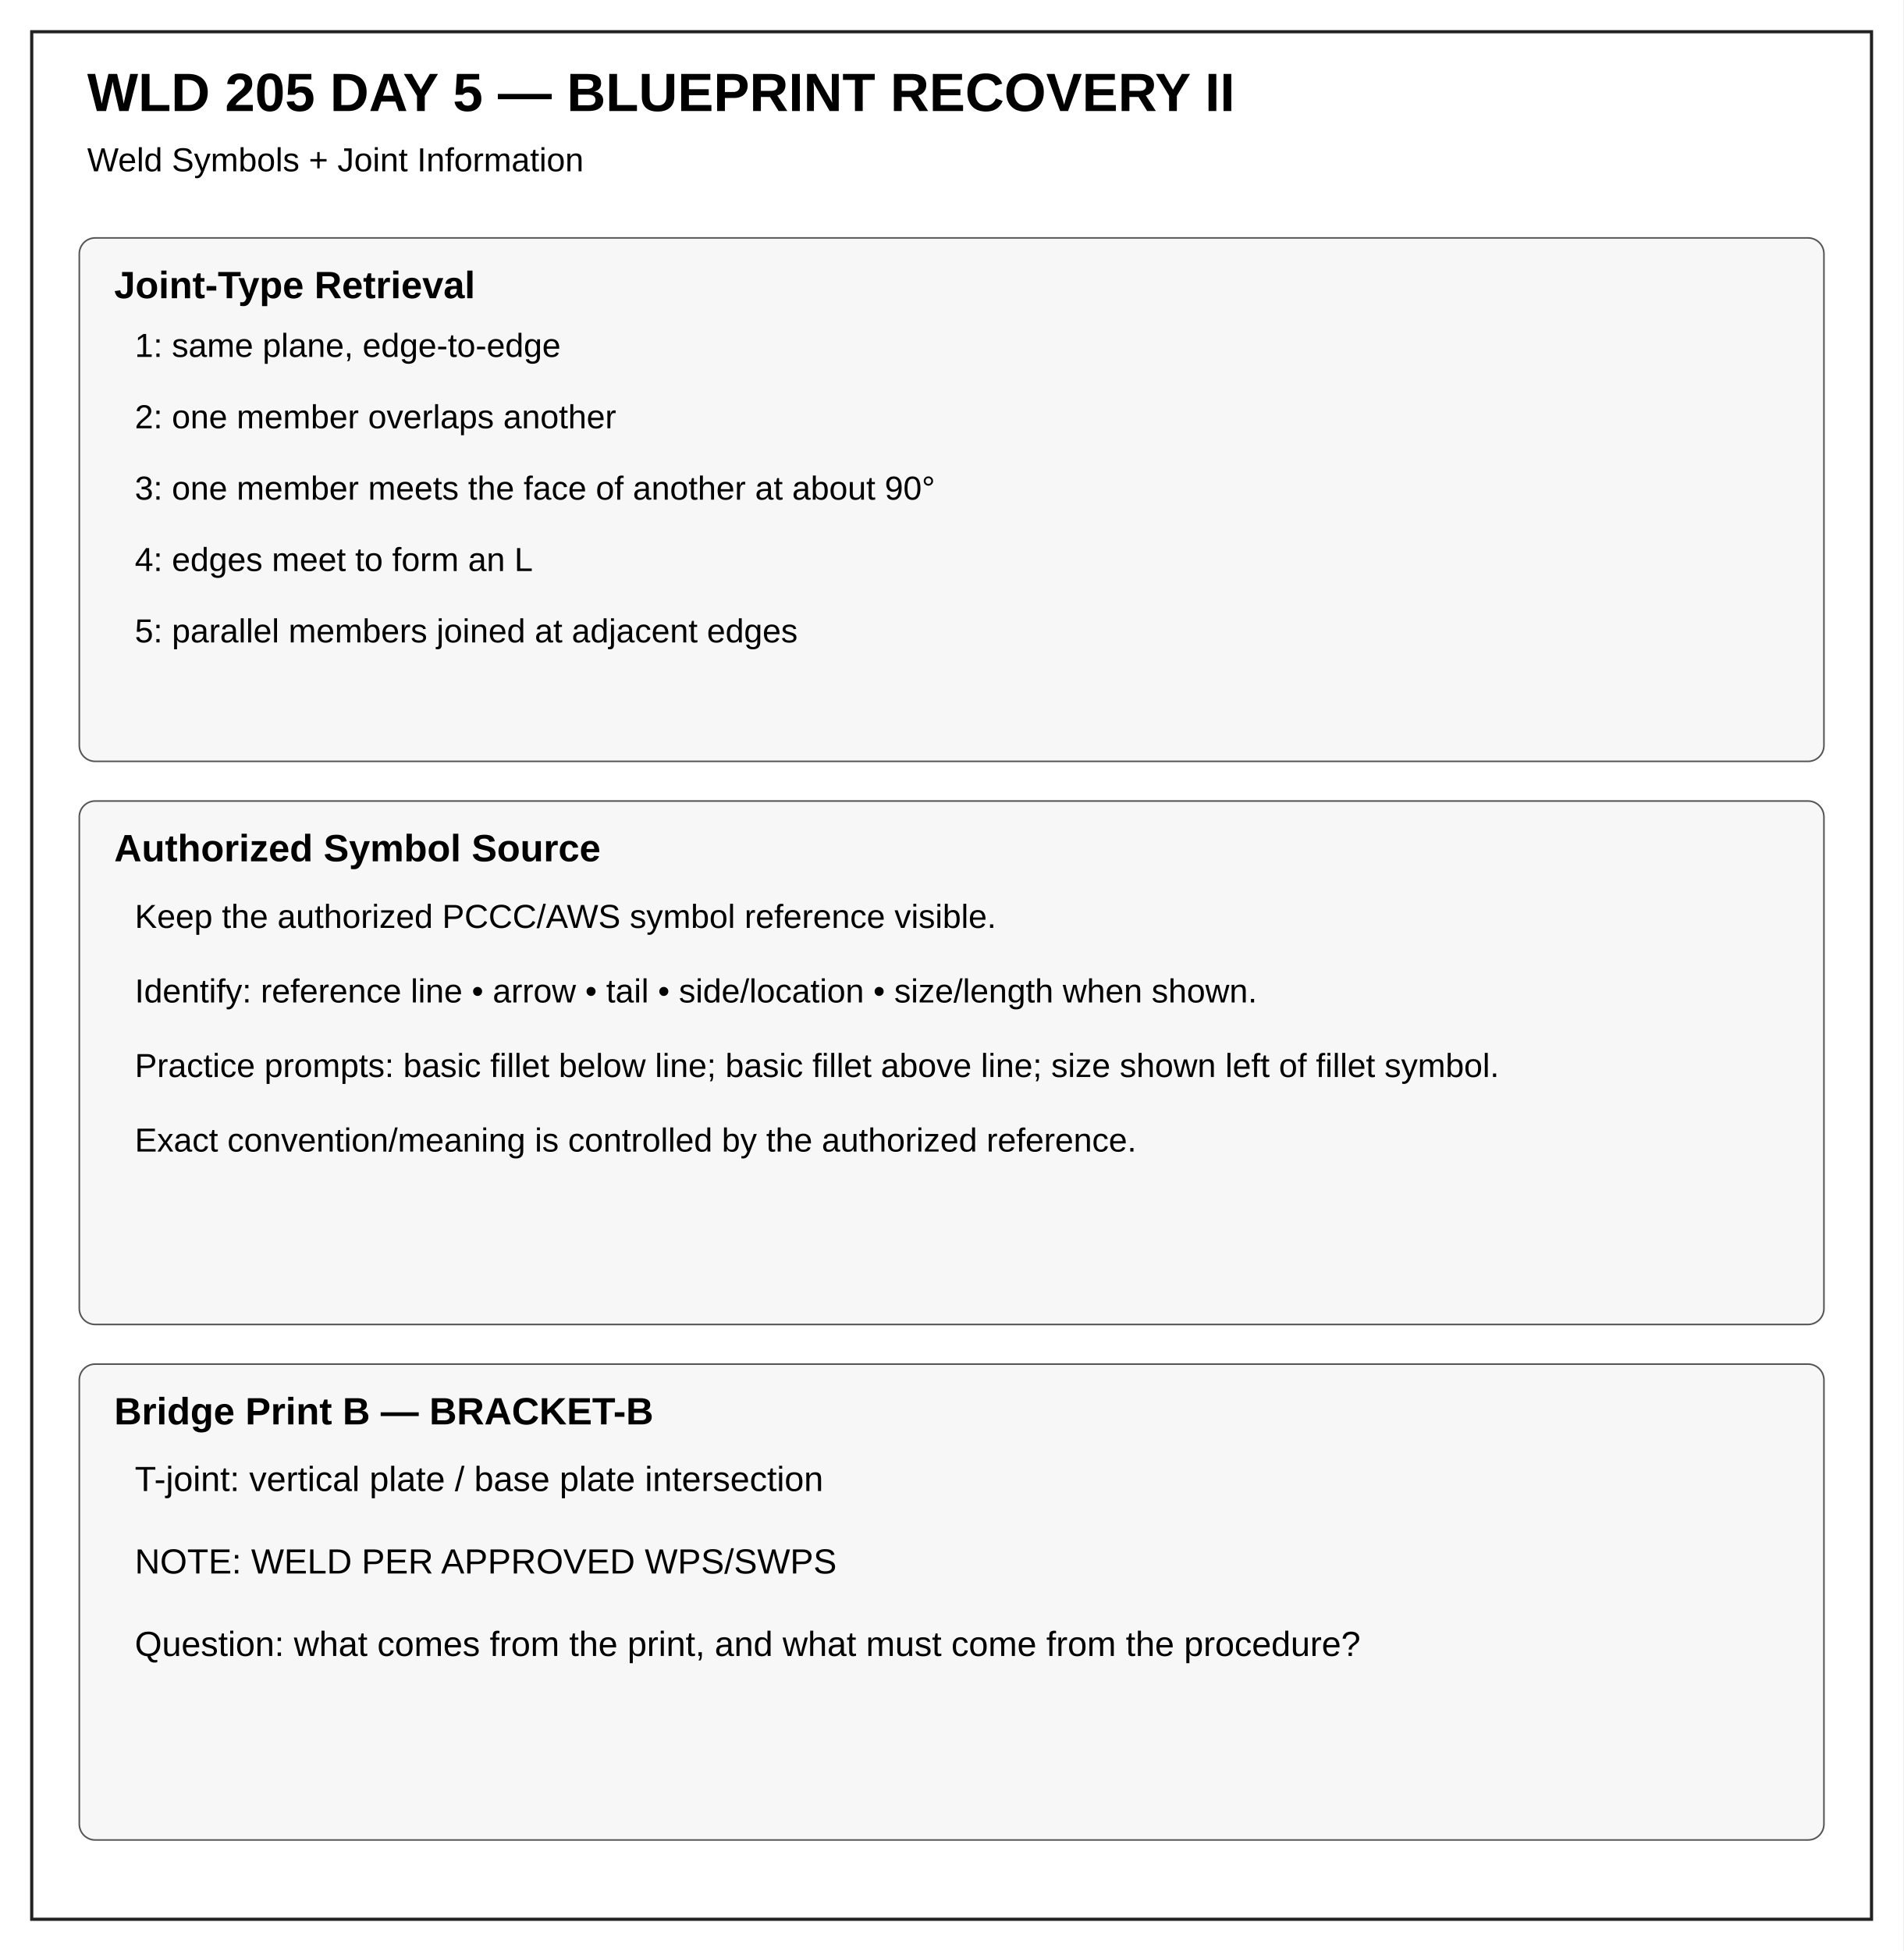
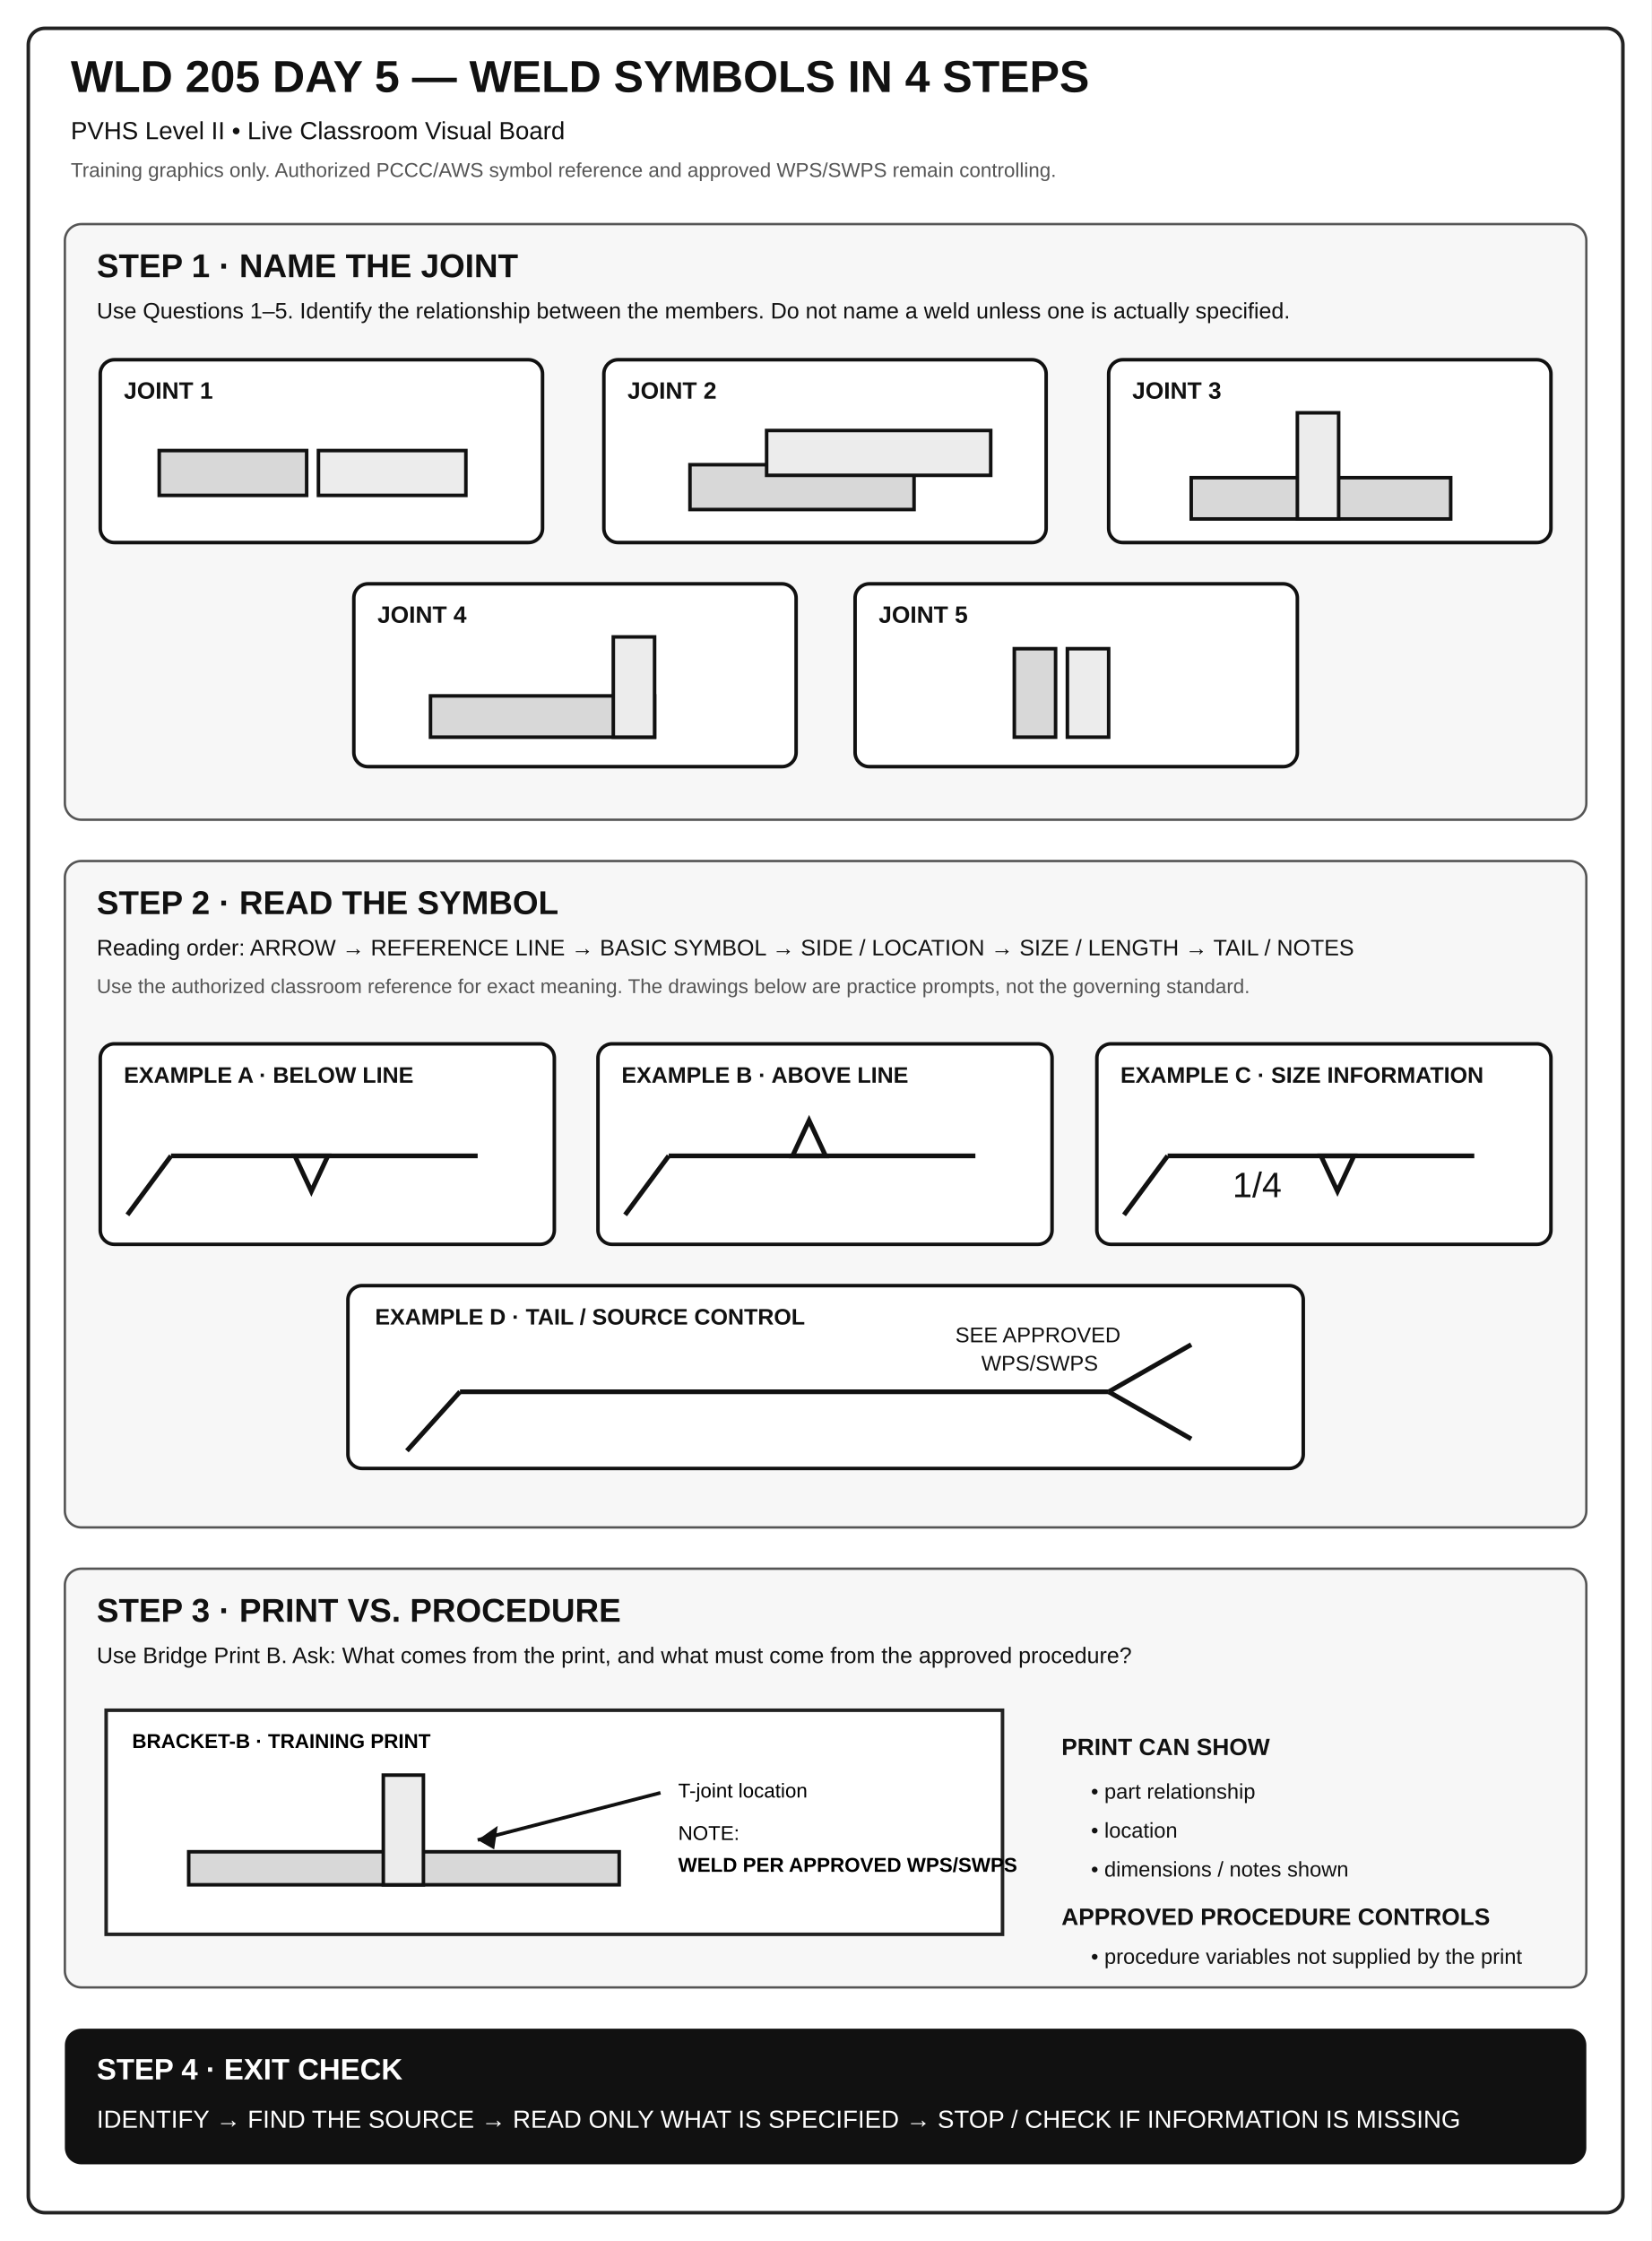
- <svg xmlns="http://www.w3.org/2000/svg" width="1200" height="1230" viewBox="0 0 1200 1230">
-   <rect width="1200" height="1230" fill="white" />
-   <rect x="20" y="20" width="1160" height="1190" fill="none" stroke="#222" stroke-width="2" />
-   <text x="55" y="70" font-family="Arial" font-size="34" font-weight="700">WLD 205 DAY 5 — BLUEPRINT RECOVERY II</text>
-   <text x="55" y="108" font-family="Arial" font-size="21">Weld Symbols + Joint Information</text>
-   <rect x="50" y="150" width="1100" height="330" rx="10" fill="#f7f7f7" stroke="#555" />
-   <text x="72" y="188" font-family="Arial" font-size="24" font-weight="700">Joint-Type Retrieval</text>
-   <text x="85" y="225" font-family="Arial" font-size="21">1: same plane, edge-to-edge</text>
-   <text x="85" y="270" font-family="Arial" font-size="21">2: one member overlaps another</text>
-   <text x="85" y="315" font-family="Arial" font-size="21">3: one member meets the face of another at about 90°</text>
-   <text x="85" y="360" font-family="Arial" font-size="21">4: edges meet to form an L</text>
-   <text x="85" y="405" font-family="Arial" font-size="21">5: parallel members joined at adjacent edges</text>
-   <rect x="50" y="505" width="1100" height="330" rx="10" fill="#f7f7f7" stroke="#555" />
-   <text x="72" y="543" font-family="Arial" font-size="24" font-weight="700">Authorized Symbol Source</text>
-   <text x="85" y="585" font-family="Arial" font-size="21">Keep the authorized PCCC/AWS symbol reference visible.</text>
-   <text x="85" y="632" font-family="Arial" font-size="21">Identify: reference line • arrow • tail • side/location • size/length when shown.</text>
-   <text x="85" y="679" font-family="Arial" font-size="21">Practice prompts: basic fillet below line; basic fillet above line; size shown left of fillet symbol.</text>
-   <text x="85" y="726" font-family="Arial" font-size="21">Exact convention/meaning is controlled by the authorized reference.</text>
-   <rect x="50" y="860" width="1100" height="300" rx="10" fill="#f7f7f7" stroke="#555" />
-   <text x="72" y="898" font-family="Arial" font-size="24" font-weight="700">Bridge Print B — BRACKET-B</text>
-   <text x="85" y="940" font-family="Arial" font-size="22">T-joint: vertical plate / base plate intersection</text>
-   <text x="85" y="992" font-family="Arial" font-size="22">NOTE: WELD PER APPROVED WPS/SWPS</text>
-   <text x="85" y="1044" font-family="Arial" font-size="22">Question: what comes from the print, and what must come from the procedure?</text>
+ <svg xmlns="http://www.w3.org/2000/svg" width="1400" height="1900" viewBox="0 0 1400 1900">
+   <rect width="1400" height="1900" fill="#ffffff" />
+   <rect x="24" y="24" width="1352" height="1852" rx="14" fill="none" stroke="#222" stroke-width="3" />
+   <g font-family="Arial, Helvetica, sans-serif" fill="#111">
+     <text x="60" y="78" font-size="38" font-weight="700">WLD 205 DAY 5 — WELD SYMBOLS IN 4 STEPS</text>
+     <text x="60" y="118" font-size="21">PVHS Level II • Live Classroom Visual Board</text>
+     <text x="60" y="150" font-size="17" fill="#555">Training graphics only. Authorized PCCC/AWS symbol reference and approved WPS/SWPS remain controlling.</text>
+   </g>
+   <rect x="55" y="190" width="1290" height="505" rx="14" fill="#f7f7f7" stroke="#555" stroke-width="2" />
+   <g font-family="Arial, Helvetica, sans-serif" fill="#111">
+     <text x="82" y="235" font-size="28" font-weight="700">STEP 1 · NAME THE JOINT</text>
+     <text x="82" y="270" font-size="19">Use Questions 1–5. Identify the relationship between the members. Do not name a weld unless one is actually specified.</text>
+   </g>
+   <g font-family="Arial, Helvetica, sans-serif" fill="#111" stroke="#111" stroke-width="3">
+     <rect x="85" y="305" width="375" height="155" rx="12" fill="#fff" />
+     <rect x="512" y="305" width="375" height="155" rx="12" fill="#fff" />
+     <rect x="940" y="305" width="375" height="155" rx="12" fill="#fff" />
+     <rect x="300" y="495" width="375" height="155" rx="12" fill="#fff" />
+     <rect x="725" y="495" width="375" height="155" rx="12" fill="#fff" />
+   </g>
+   <g font-family="Arial, Helvetica, sans-serif" fill="#111">
+     <text x="105" y="338" font-size="20" font-weight="700">JOINT 1</text>
+     <text x="532" y="338" font-size="20" font-weight="700">JOINT 2</text>
+     <text x="960" y="338" font-size="20" font-weight="700">JOINT 3</text>
+     <text x="320" y="528" font-size="20" font-weight="700">JOINT 4</text>
+     <text x="745" y="528" font-size="20" font-weight="700">JOINT 5</text>
+   </g>
+   <rect x="135" y="382" width="125" height="38" fill="#d8d8d8" stroke="#111" stroke-width="3" />
+   <rect x="270" y="382" width="125" height="38" fill="#ececec" stroke="#111" stroke-width="3" />
+   <rect x="585" y="394" width="190" height="38" fill="#d8d8d8" stroke="#111" stroke-width="3" />
+   <rect x="650" y="365" width="190" height="38" fill="#ececec" stroke="#111" stroke-width="3" />
+   <rect x="1010" y="405" width="220" height="35" fill="#d8d8d8" stroke="#111" stroke-width="3" />
+   <rect x="1100" y="350" width="35" height="90" fill="#ececec" stroke="#111" stroke-width="3" />
+   <rect x="365" y="590" width="190" height="35" fill="#d8d8d8" stroke="#111" stroke-width="3" />
+   <rect x="520" y="540" width="35" height="85" fill="#ececec" stroke="#111" stroke-width="3" />
+   <rect x="860" y="550" width="35" height="75" fill="#d8d8d8" stroke="#111" stroke-width="3" />
+   <rect x="905" y="550" width="35" height="75" fill="#ececec" stroke="#111" stroke-width="3" />
+   <rect x="55" y="730" width="1290" height="565" rx="14" fill="#f7f7f7" stroke="#555" stroke-width="2" />
+   <g font-family="Arial, Helvetica, sans-serif" fill="#111">
+     <text x="82" y="775" font-size="28" font-weight="700">STEP 2 · READ THE SYMBOL</text>
+     <text x="82" y="810" font-size="19">Reading order: ARROW → REFERENCE LINE → BASIC SYMBOL → SIDE / LOCATION → SIZE / LENGTH → TAIL / NOTES</text>
+     <text x="82" y="842" font-size="17" fill="#555">Use the authorized classroom reference for exact meaning. The drawings below are practice prompts, not the governing standard.</text>
+   </g>
+   <g stroke="#111" stroke-width="3" fill="#fff">
+     <rect x="85" y="885" width="385" height="170" rx="12" />
+     <rect x="507" y="885" width="385" height="170" rx="12" />
+     <rect x="930" y="885" width="385" height="170" rx="12" />
+     <rect x="295" y="1090" width="810" height="155" rx="12" />
+   </g>
+   <g font-family="Arial, Helvetica, sans-serif" fill="#111">
+     <text x="105" y="918" font-size="19" font-weight="700">EXAMPLE A · BELOW LINE</text>
+     <text x="527" y="918" font-size="19" font-weight="700">EXAMPLE B · ABOVE LINE</text>
+     <text x="950" y="918" font-size="19" font-weight="700">EXAMPLE C · SIZE INFORMATION</text>
+     <text x="318" y="1123" font-size="19" font-weight="700">EXAMPLE D · TAIL / SOURCE CONTROL</text>
+   </g>
+   <line x1="145" y1="980" x2="405" y2="980" stroke="#111" stroke-width="4" />
+   <line x1="145" y1="980" x2="108" y2="1030" stroke="#111" stroke-width="4" />
+   <polygon points="250,980 278,980 264,1010" fill="none" stroke="#111" stroke-width="4" />
+   <line x1="567" y1="980" x2="827" y2="980" stroke="#111" stroke-width="4" />
+   <line x1="567" y1="980" x2="530" y2="1030" stroke="#111" stroke-width="4" />
+   <polygon points="672,980 700,980 686,950" fill="none" stroke="#111" stroke-width="4" />
+   <line x1="990" y1="980" x2="1250" y2="980" stroke="#111" stroke-width="4" />
+   <line x1="990" y1="980" x2="953" y2="1030" stroke="#111" stroke-width="4" />
+   <text x="1045" y="1015" font-family="Arial, Helvetica, sans-serif" font-size="30" fill="#111">1/4</text>
+   <polygon points="1120,980 1148,980 1134,1010" fill="none" stroke="#111" stroke-width="4" />
+   <line x1="390" y1="1180" x2="940" y2="1180" stroke="#111" stroke-width="4" />
+   <line x1="390" y1="1180" x2="345" y2="1230" stroke="#111" stroke-width="4" />
+   <line x1="940" y1="1180" x2="1010" y2="1140" stroke="#111" stroke-width="4" />
+   <line x1="940" y1="1180" x2="1010" y2="1220" stroke="#111" stroke-width="4" />
+   <text x="810" y="1138" font-family="Arial, Helvetica, sans-serif" font-size="18" fill="#111">SEE APPROVED</text>
+   <text x="832" y="1162" font-family="Arial, Helvetica, sans-serif" font-size="18" fill="#111">WPS/SWPS</text>
+   <rect x="55" y="1330" width="1290" height="355" rx="14" fill="#f7f7f7" stroke="#555" stroke-width="2" />
+   <g font-family="Arial, Helvetica, sans-serif" fill="#111">
+     <text x="82" y="1375" font-size="28" font-weight="700">STEP 3 · PRINT VS. PROCEDURE</text>
+     <text x="82" y="1410" font-size="19">Use Bridge Print B. Ask: What comes from the print, and what must come from the approved procedure?</text>
+   </g>
+   <rect x="90" y="1450" width="760" height="190" fill="#fff" stroke="#222" stroke-width="3" />
+   <text x="112" y="1482" font-family="Arial, Helvetica, sans-serif" font-size="17" font-weight="700">BRACKET-B · TRAINING PRINT</text>
+   <rect x="160" y="1570" width="365" height="28" fill="#d8d8d8" stroke="#111" stroke-width="3" />
+   <rect x="325" y="1505" width="34" height="93" fill="#ececec" stroke="#111" stroke-width="3" />
+   <line x1="560" y1="1520" x2="405" y2="1560" stroke="#111" stroke-width="3" />
+   <polygon points="405,1560 422,1548 419,1568" fill="#111" />
+   <text x="575" y="1524" font-family="Arial, Helvetica, sans-serif" font-size="17">T-joint location</text>
+   <text x="575" y="1560" font-family="Arial, Helvetica, sans-serif" font-size="17">NOTE:</text>
+   <text x="575" y="1587" font-family="Arial, Helvetica, sans-serif" font-size="17" font-weight="700">WELD PER APPROVED WPS/SWPS</text>
+   <g font-family="Arial, Helvetica, sans-serif" fill="#111">
+     <text x="900" y="1488" font-size="20" font-weight="700">PRINT CAN SHOW</text>
+     <text x="925" y="1525" font-size="18">• part relationship</text>
+     <text x="925" y="1558" font-size="18">• location</text>
+     <text x="925" y="1591" font-size="18">• dimensions / notes shown</text>
+     <text x="900" y="1632" font-size="20" font-weight="700">APPROVED PROCEDURE CONTROLS</text>
+     <text x="925" y="1665" font-size="18">• procedure variables not supplied by the print</text>
+   </g>
+   <rect x="55" y="1720" width="1290" height="115" rx="14" fill="#111" />
+   <g font-family="Arial, Helvetica, sans-serif" fill="#fff">
+     <text x="82" y="1763" font-size="25" font-weight="700">STEP 4 · EXIT CHECK</text>
+     <text x="82" y="1804" font-size="21">IDENTIFY → FIND THE SOURCE → READ ONLY WHAT IS SPECIFIED → STOP / CHECK IF INFORMATION IS MISSING</text>
+   </g>
</svg>
